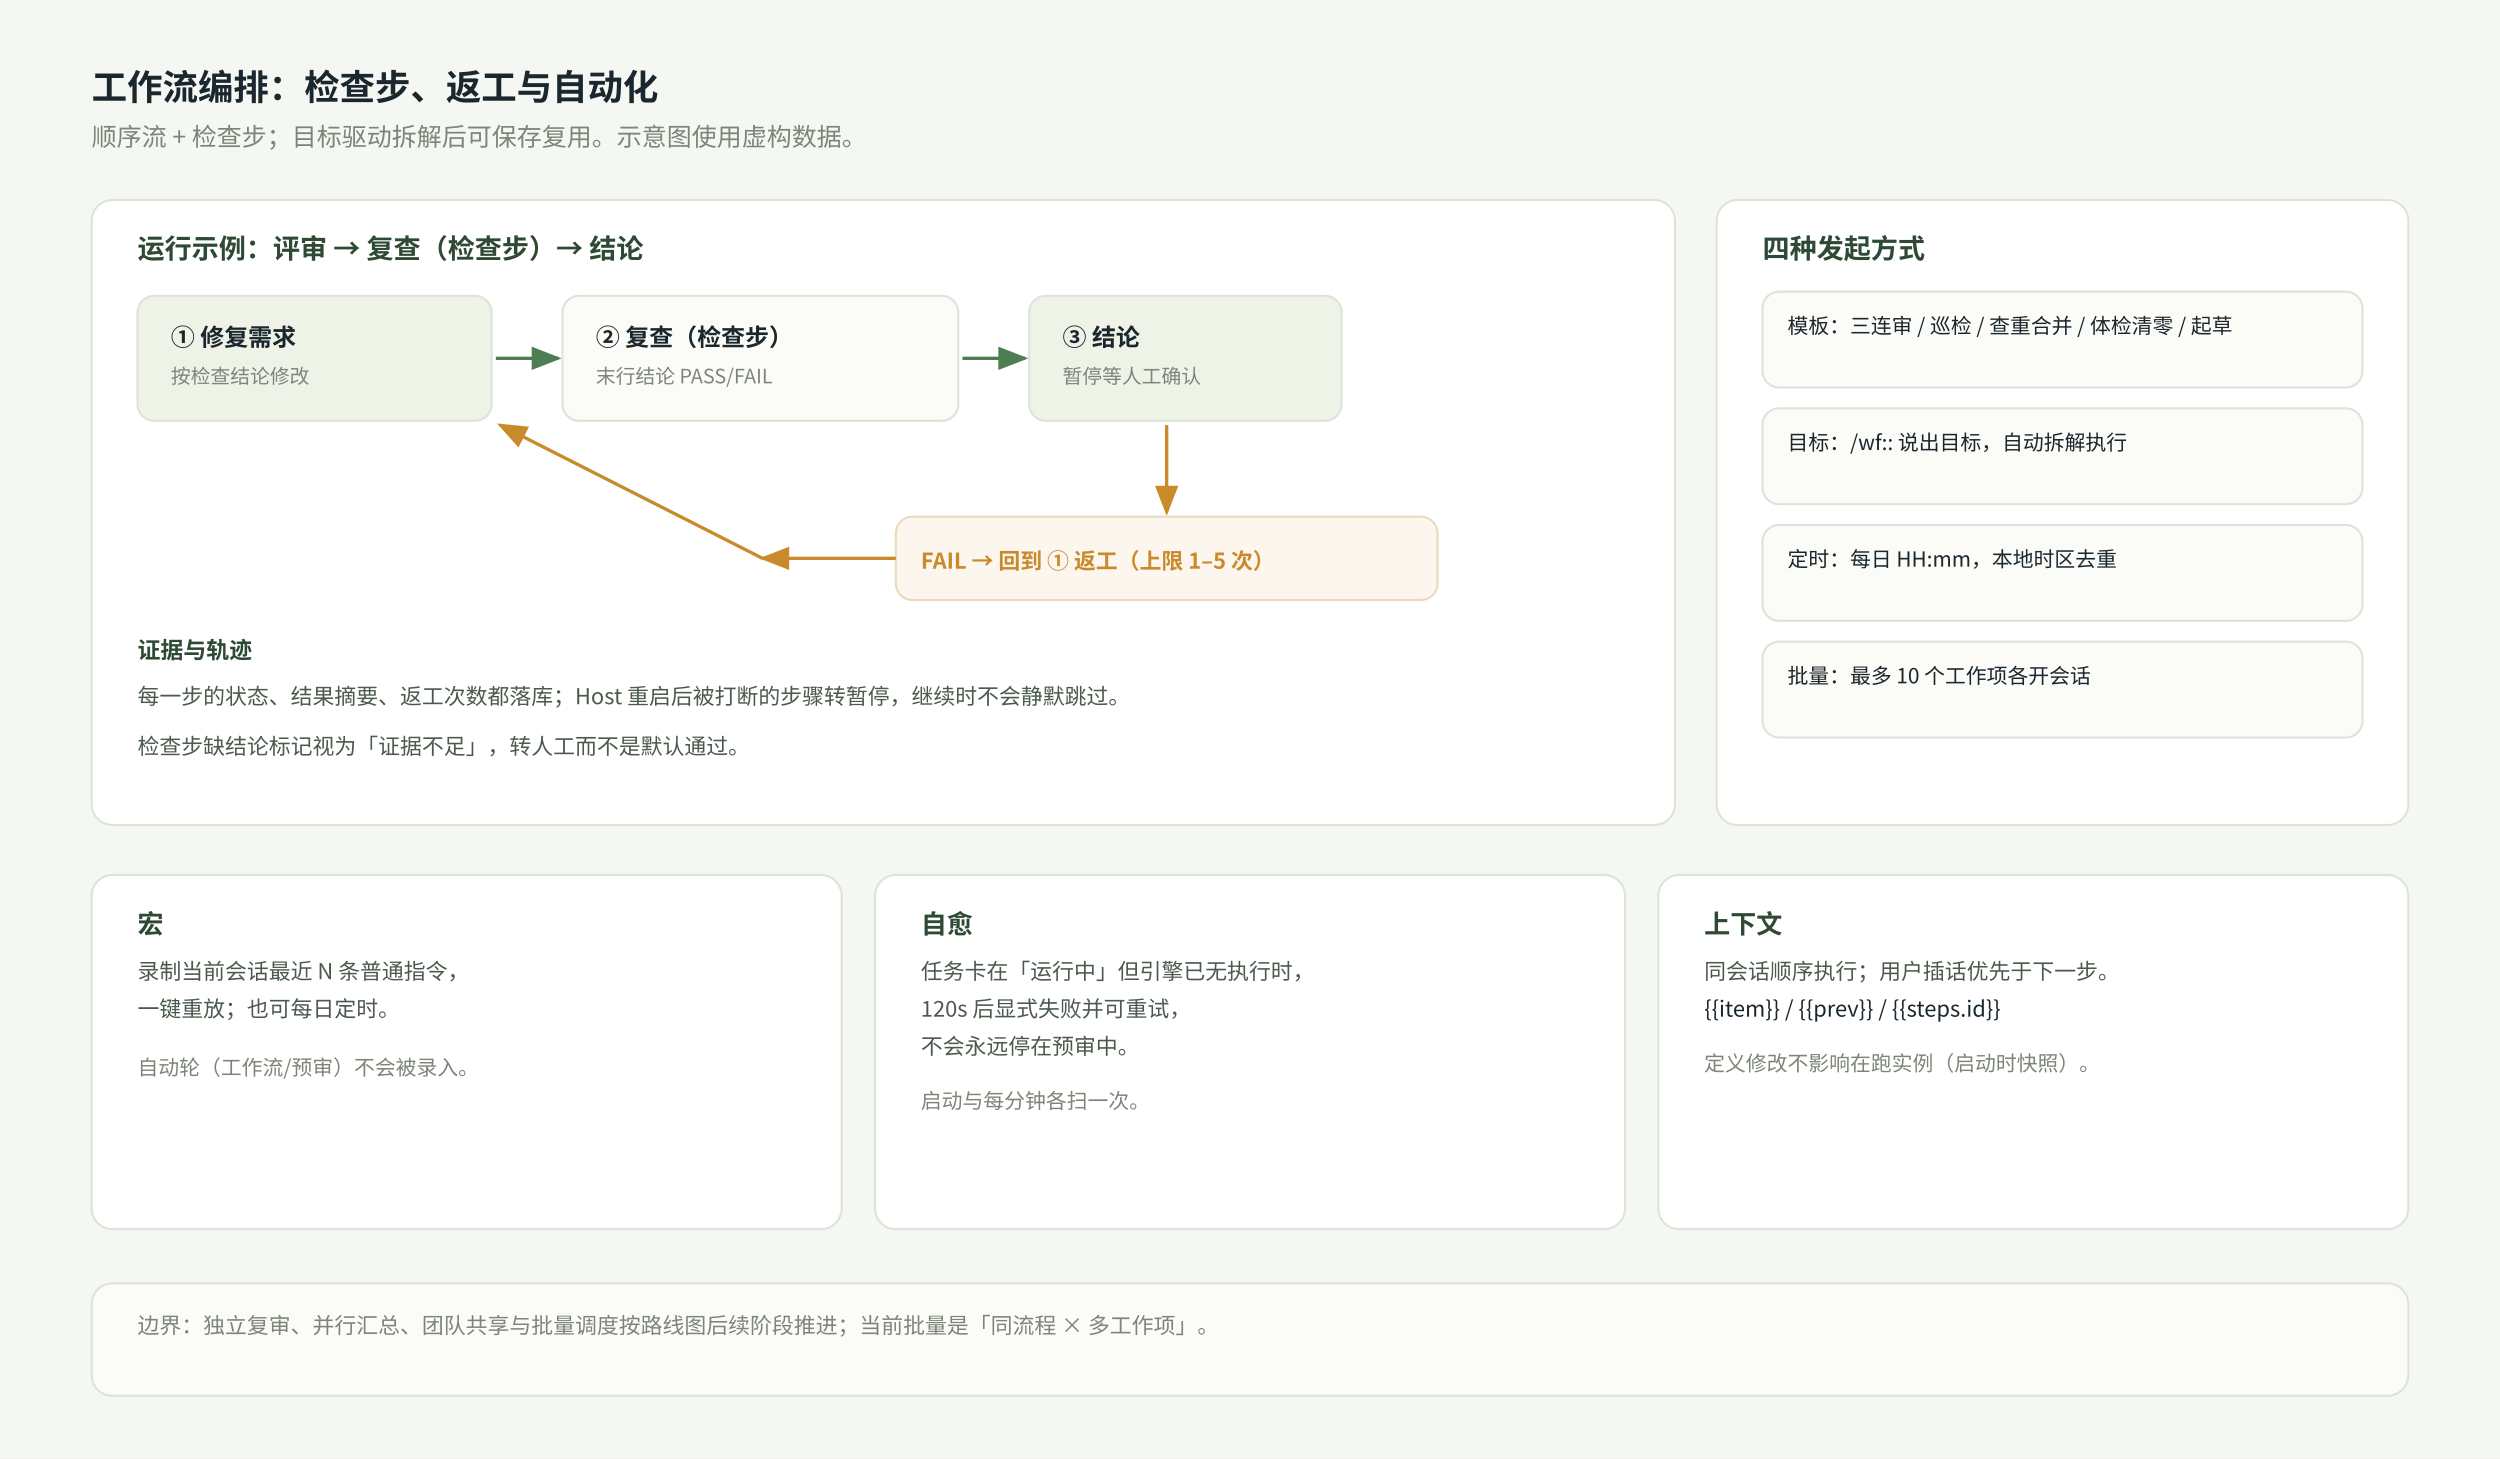
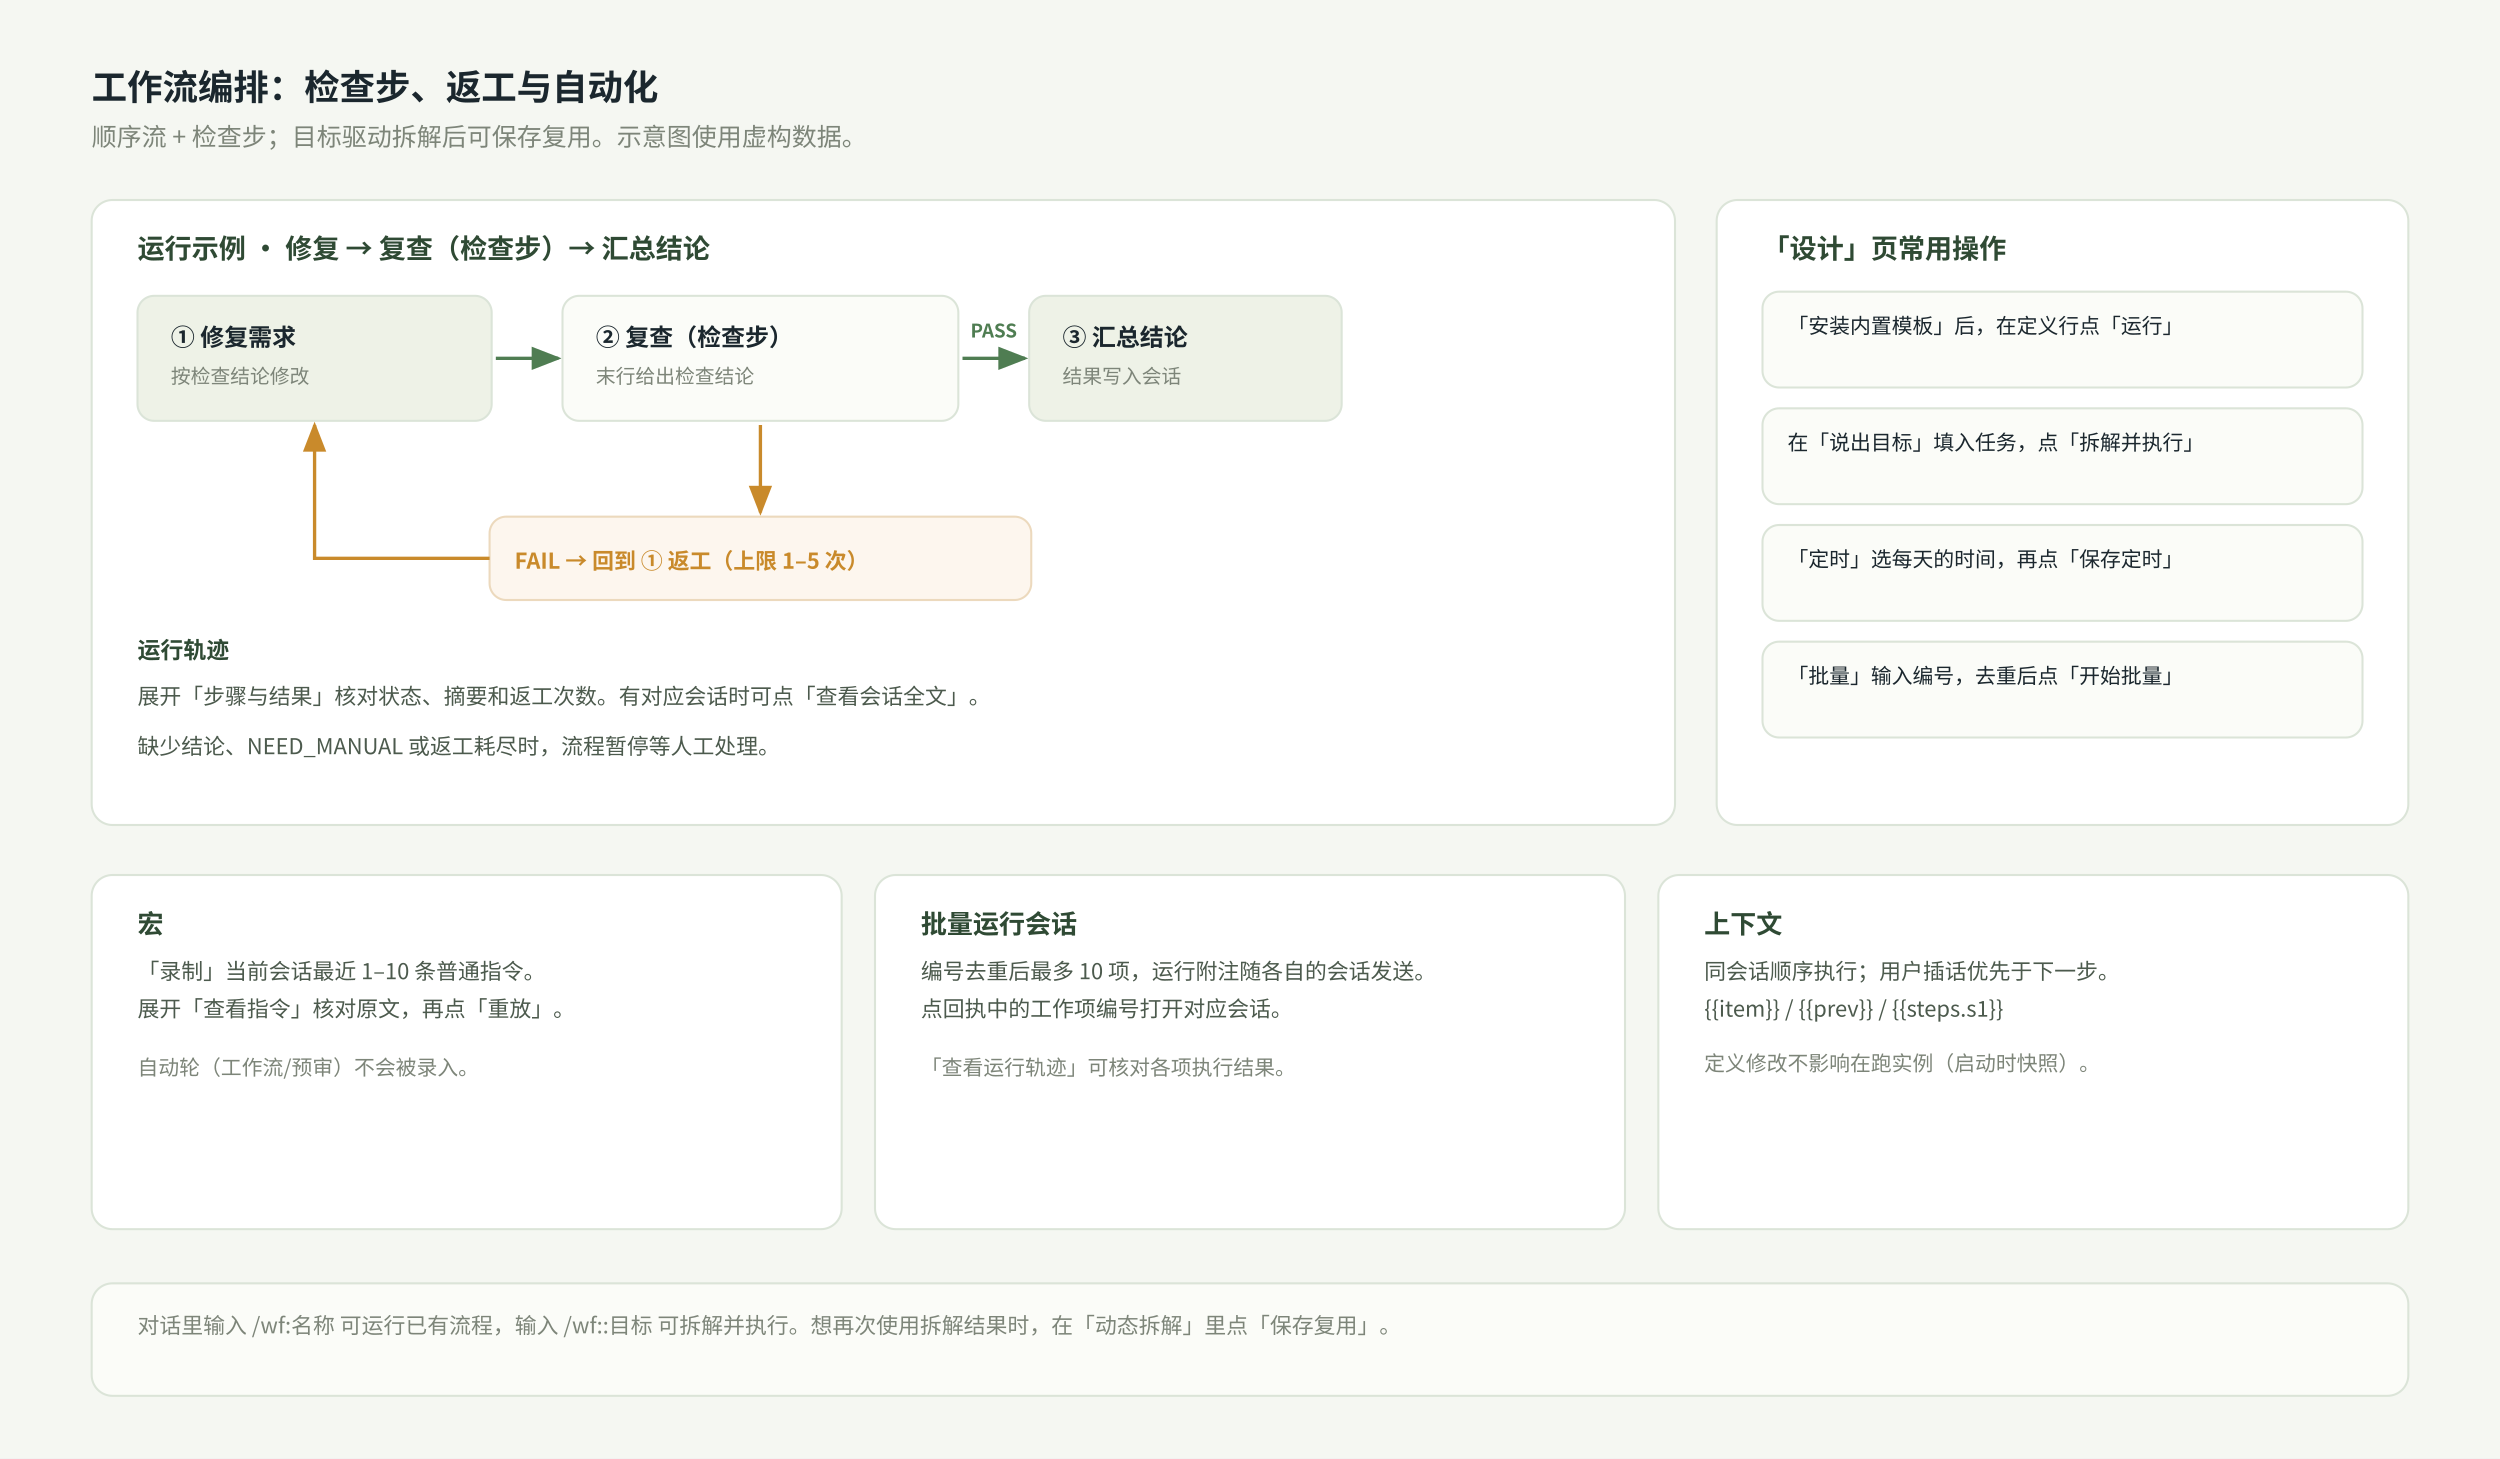
<svg xmlns="http://www.w3.org/2000/svg" width="1200" height="700" viewBox="0 0 1200 700" role="img" aria-label="工作流编排：检查步、返工与自动化">
  <defs>
    <style>
.t{font-family:Microsoft YaHei, Noto Sans CJK SC, sans-serif;fill:#1b272e}
.sub{font-family:Microsoft YaHei, Noto Sans CJK SC, sans-serif;fill:#7d8579;font-size:12px}
.h{font-size:17px;font-weight:700}
.card{fill:#ffffff;stroke:#dbe4d8;stroke-width:1}
.mono{font-family:Consolas,'Microsoft YaHei UI',monospace}
</style>
    <marker id="arrow" markerWidth="9" markerHeight="7" refX="8" refY="3.5" orient="auto">
      <path d="M0 0 L9 3.5 L0 7" fill="#4f7d52" />
    </marker>
    <marker id="arrow-warn" markerWidth="9" markerHeight="7" refX="8" refY="3.5" orient="auto">
      <path d="M0 0 L9 3.5 L0 7" fill="#c98a2b" />
    </marker>
  </defs>
  <rect width="1200" height="700" fill="#f5f7f2" />
  <text x="44" y="48" class="t h">工作流编排：检查步、返工与自动化</text>
  <text x="44" y="70" class="sub">顺序流 + 检查步；目标驱动拆解后可保存复用。示意图使用虚构数据。</text>
  <rect x="44" y="96" width="760" height="300" rx="10" fill="#ffffff" stroke="#dbe4d8" />
-   <text x="66" y="124" font-family="Microsoft YaHei, Noto Sans CJK SC, sans-serif" font-size="13" fill="#2f4a34" font-weight="700" text-anchor="start">运行示例：评审 → 复查（检查步）→ 结论</text>
+   <text x="66" y="124" font-family="Microsoft YaHei, Noto Sans CJK SC, sans-serif" font-size="13" fill="#2f4a34" font-weight="700" text-anchor="start">运行示例 · 修复 → 复查（检查步）→ 汇总结论</text>
  <rect x="66" y="142" width="170" height="60" rx="8" fill="#eef2e7" stroke="#dbe4d8" />
  <text x="82" y="166" font-family="Microsoft YaHei, Noto Sans CJK SC, sans-serif" font-size="11.5" fill="#1b272e" font-weight="600" text-anchor="start">① 修复需求</text>
  <text x="82" y="184" font-family="Microsoft YaHei, Noto Sans CJK SC, sans-serif" font-size="9.5" fill="#7d8579" font-weight="400" text-anchor="start">按检查结论修改</text>
  <path d="M238 172 L268 172" stroke="#4f7d52" stroke-width="1.6" fill="none" marker-end="url(#arrow)" />
  <rect x="270" y="142" width="190" height="60" rx="8" fill="#fbfcf8" stroke="#dbe4d8" />
  <text x="286" y="166" font-family="Microsoft YaHei, Noto Sans CJK SC, sans-serif" font-size="11.5" fill="#1b272e" font-weight="600" text-anchor="start">② 复查（检查步）</text>
-   <text x="286" y="184" font-family="Microsoft YaHei, Noto Sans CJK SC, sans-serif" font-size="9.5" fill="#7d8579" font-weight="400" text-anchor="start">末行结论 PASS/FAIL</text>
+   <text x="286" y="184" font-family="Microsoft YaHei, Noto Sans CJK SC, sans-serif" font-size="9.5" fill="#7d8579" font-weight="400" text-anchor="start">末行给出检查结论</text>
+   <text x="477" y="162" font-family="Microsoft YaHei, Noto Sans CJK SC, sans-serif" font-size="9" fill="#4f7d52" font-weight="600" text-anchor="middle">PASS</text>
  <path d="M462 172 L492 172" stroke="#4f7d52" stroke-width="1.6" fill="none" marker-end="url(#arrow)" />
  <rect x="494" y="142" width="150" height="60" rx="8" fill="#eef2e7" stroke="#dbe4d8" />
-   <text x="510" y="166" font-family="Microsoft YaHei, Noto Sans CJK SC, sans-serif" font-size="11.5" fill="#1b272e" font-weight="600" text-anchor="start">③ 结论</text>
-   <text x="510" y="184" font-family="Microsoft YaHei, Noto Sans CJK SC, sans-serif" font-size="9.5" fill="#7d8579" font-weight="400" text-anchor="start">暂停等人工确认</text>
-   <path d="M560 204 L560 246" stroke="#c98a2b" stroke-width="1.6" fill="none" marker-end="url(#arrow-warn)" />
-   <rect x="430" y="248" width="260" height="40" rx="8" fill="#fdf6ee" stroke="#ecd9bd" />
-   <text x="442" y="273" font-family="Microsoft YaHei, Noto Sans CJK SC, sans-serif" font-size="10.5" fill="#c98a2b" font-weight="600" text-anchor="start">FAIL → 回到 ① 返工（上限 1–5 次）</text>
-   <path d="M430 268 L366 268" stroke="#c98a2b" stroke-width="1.6" fill="none" marker-end="url(#arrow-warn)" />
-   <path d="M366 268 L240 204" stroke="#c98a2b" stroke-width="1.6" fill="none" marker-end="url(#arrow-warn)" />
-   <text x="66" y="316" font-family="Microsoft YaHei, Noto Sans CJK SC, sans-serif" font-size="11" fill="#2f4a34" font-weight="700" text-anchor="start">证据与轨迹</text>
-   <text x="66" y="338" font-family="Microsoft YaHei, Noto Sans CJK SC, sans-serif" font-size="10.5" fill="#4c5a4d" font-weight="400" text-anchor="start">每一步的状态、结果摘要、返工次数都落库；Host 重启后被打断的步骤转暂停，继续时不会静默跳过。</text>
-   <text x="66" y="362" font-family="Microsoft YaHei, Noto Sans CJK SC, sans-serif" font-size="10.5" fill="#4c5a4d" font-weight="400" text-anchor="start">检查步缺结论标记视为「证据不足」，转人工而不是默认通过。</text>
+   <text x="510" y="166" font-family="Microsoft YaHei, Noto Sans CJK SC, sans-serif" font-size="11.5" fill="#1b272e" font-weight="600" text-anchor="start">③ 汇总结论</text>
+   <text x="510" y="184" font-family="Microsoft YaHei, Noto Sans CJK SC, sans-serif" font-size="9.5" fill="#7d8579" font-weight="400" text-anchor="start">结果写入会话</text>
+   <path d="M365 204 L365 246" stroke="#c98a2b" stroke-width="1.6" fill="none" marker-end="url(#arrow-warn)" />
+   <rect x="235" y="248" width="260" height="40" rx="8" fill="#fdf6ee" stroke="#ecd9bd" />
+   <text x="247" y="273" font-family="Microsoft YaHei, Noto Sans CJK SC, sans-serif" font-size="10.5" fill="#c98a2b" font-weight="600" text-anchor="start">FAIL → 回到 ① 返工（上限 1–5 次）</text>
+   <path d="M235 268 H151 V204" stroke="#c98a2b" stroke-width="1.6" fill="none" marker-end="url(#arrow-warn)" />
+   <text x="66" y="316" font-family="Microsoft YaHei, Noto Sans CJK SC, sans-serif" font-size="11" fill="#2f4a34" font-weight="700" text-anchor="start">运行轨迹</text>
+   <text x="66" y="338" font-family="Microsoft YaHei, Noto Sans CJK SC, sans-serif" font-size="10.5" fill="#4c5a4d" font-weight="400" text-anchor="start">展开「步骤与结果」核对状态、摘要和返工次数。有对应会话时可点「查看会话全文」。</text>
+   <text x="66" y="362" font-family="Microsoft YaHei, Noto Sans CJK SC, sans-serif" font-size="10.5" fill="#4c5a4d" font-weight="400" text-anchor="start">缺少结论、NEED_MANUAL 或返工耗尽时，流程暂停等人工处理。</text>
  <rect x="824" y="96" width="332" height="300" rx="10" fill="#ffffff" stroke="#dbe4d8" />
-   <text x="846" y="124" font-family="Microsoft YaHei, Noto Sans CJK SC, sans-serif" font-size="13" fill="#2f4a34" font-weight="700" text-anchor="start">四种发起方式</text>
+   <text x="846" y="124" font-family="Microsoft YaHei, Noto Sans CJK SC, sans-serif" font-size="13" fill="#2f4a34" font-weight="700" text-anchor="start">「设计」页常用操作</text>
  <rect x="846" y="140" width="288" height="46" rx="8" fill="#fbfcf8" stroke="#dbe4d8" />
-   <text x="858" y="160" font-family="Microsoft YaHei, Noto Sans CJK SC, sans-serif" font-size="10" fill="#1b272e" font-weight="500" text-anchor="start">模板：三连审 / 巡检 / 查重合并 / 体检清零 / 起草</text>
+   <text x="858" y="160" font-family="Microsoft YaHei, Noto Sans CJK SC, sans-serif" font-size="10" fill="#1b272e" font-weight="500" text-anchor="start">「安装内置模板」后，在定义行点「运行」</text>
  <rect x="846" y="196" width="288" height="46" rx="8" fill="#fbfcf8" stroke="#dbe4d8" />
-   <text x="858" y="216" font-family="Microsoft YaHei, Noto Sans CJK SC, sans-serif" font-size="10" fill="#1b272e" font-weight="500" text-anchor="start">目标：/wf:: 说出目标，自动拆解执行</text>
+   <text x="858" y="216" font-family="Microsoft YaHei, Noto Sans CJK SC, sans-serif" font-size="10" fill="#1b272e" font-weight="500" text-anchor="start">在「说出目标」填入任务，点「拆解并执行」</text>
  <rect x="846" y="252" width="288" height="46" rx="8" fill="#fbfcf8" stroke="#dbe4d8" />
-   <text x="858" y="272" font-family="Microsoft YaHei, Noto Sans CJK SC, sans-serif" font-size="10" fill="#1b272e" font-weight="500" text-anchor="start">定时：每日 HH:mm，本地时区去重</text>
+   <text x="858" y="272" font-family="Microsoft YaHei, Noto Sans CJK SC, sans-serif" font-size="10" fill="#1b272e" font-weight="500" text-anchor="start">「定时」选每天的时间，再点「保存定时」</text>
  <rect x="846" y="308" width="288" height="46" rx="8" fill="#fbfcf8" stroke="#dbe4d8" />
-   <text x="858" y="328" font-family="Microsoft YaHei, Noto Sans CJK SC, sans-serif" font-size="10" fill="#1b272e" font-weight="500" text-anchor="start">批量：最多 10 个工作项各开会话</text>
+   <text x="858" y="328" font-family="Microsoft YaHei, Noto Sans CJK SC, sans-serif" font-size="10" fill="#1b272e" font-weight="500" text-anchor="start">「批量」输入编号，去重后点「开始批量」</text>
  <rect x="44" y="420" width="360" height="170" rx="10" fill="#ffffff" stroke="#dbe4d8" />
  <text x="66" y="448" font-family="Microsoft YaHei, Noto Sans CJK SC, sans-serif" font-size="12.5" fill="#2f4a34" font-weight="700" text-anchor="start">宏</text>
-   <text x="66" y="470" font-family="Microsoft YaHei, Noto Sans CJK SC, sans-serif" font-size="10.5" fill="#4c5a4d" font-weight="400" text-anchor="start">录制当前会话最近 N 条普通指令，</text>
-   <text x="66" y="488" font-family="Microsoft YaHei, Noto Sans CJK SC, sans-serif" font-size="10.5" fill="#4c5a4d" font-weight="400" text-anchor="start">一键重放；也可每日定时。</text>
+   <text x="66" y="470" font-family="Microsoft YaHei, Noto Sans CJK SC, sans-serif" font-size="10.5" fill="#4c5a4d" font-weight="400" text-anchor="start">「录制」当前会话最近 1–10 条普通指令。</text>
+   <text x="66" y="488" font-family="Microsoft YaHei, Noto Sans CJK SC, sans-serif" font-size="10.5" fill="#4c5a4d" font-weight="400" text-anchor="start">展开「查看指令」核对原文，再点「重放」。</text>
  <text x="66" y="516" font-family="Microsoft YaHei, Noto Sans CJK SC, sans-serif" font-size="10" fill="#7d8579" font-weight="400" text-anchor="start">自动轮（工作流/预审）不会被录入。</text>
  <rect x="420" y="420" width="360" height="170" rx="10" fill="#ffffff" stroke="#dbe4d8" />
-   <text x="442" y="448" font-family="Microsoft YaHei, Noto Sans CJK SC, sans-serif" font-size="12.5" fill="#2f4a34" font-weight="700" text-anchor="start">自愈</text>
-   <text x="442" y="470" font-family="Microsoft YaHei, Noto Sans CJK SC, sans-serif" font-size="10.5" fill="#4c5a4d" font-weight="400" text-anchor="start">任务卡在「运行中」但引擎已无执行时，</text>
-   <text x="442" y="488" font-family="Microsoft YaHei, Noto Sans CJK SC, sans-serif" font-size="10.5" fill="#4c5a4d" font-weight="400" text-anchor="start">120s 后显式失败并可重试，</text>
-   <text x="442" y="506" font-family="Microsoft YaHei, Noto Sans CJK SC, sans-serif" font-size="10.5" fill="#4c5a4d" font-weight="400" text-anchor="start">不会永远停在预审中。</text>
-   <text x="442" y="532" font-family="Microsoft YaHei, Noto Sans CJK SC, sans-serif" font-size="10" fill="#7d8579" font-weight="400" text-anchor="start">启动与每分钟各扫一次。</text>
+   <text x="442" y="448" font-family="Microsoft YaHei, Noto Sans CJK SC, sans-serif" font-size="12.5" fill="#2f4a34" font-weight="700" text-anchor="start">批量运行会话</text>
+   <text x="442" y="470" font-family="Microsoft YaHei, Noto Sans CJK SC, sans-serif" font-size="10.5" fill="#4c5a4d" font-weight="400" text-anchor="start">编号去重后最多 10 项，运行附注随各自的会话发送。</text>
+   <text x="442" y="488" font-family="Microsoft YaHei, Noto Sans CJK SC, sans-serif" font-size="10.5" fill="#4c5a4d" font-weight="400" text-anchor="start">点回执中的工作项编号打开对应会话。</text>
+   <text x="442" y="516" font-family="Microsoft YaHei, Noto Sans CJK SC, sans-serif" font-size="10" fill="#7d8579" font-weight="400" text-anchor="start">「查看运行轨迹」可核对各项执行结果。</text>
  <rect x="796" y="420" width="360" height="170" rx="10" fill="#ffffff" stroke="#dbe4d8" />
  <text x="818" y="448" font-family="Microsoft YaHei, Noto Sans CJK SC, sans-serif" font-size="12.5" fill="#2f4a34" font-weight="700" text-anchor="start">上下文</text>
  <text x="818" y="470" font-family="Microsoft YaHei, Noto Sans CJK SC, sans-serif" font-size="10.5" fill="#4c5a4d" font-weight="400" text-anchor="start">同会话顺序执行；用户插话优先于下一步。</text>
-   <text x="818" y="488" font-family="Microsoft YaHei, Noto Sans CJK SC, sans-serif" font-size="10.5" fill="#1b272e" font-weight="400" text-anchor="start">{{item}} / {{prev}} / {{steps.id}}</text>
+   <text x="818" y="488" font-family="Microsoft YaHei, Noto Sans CJK SC, sans-serif" font-size="10.5" fill="#4c5a4d" font-weight="400" text-anchor="start">{{item}} / {{prev}} / {{steps.s1}}</text>
  <text x="818" y="514" font-family="Microsoft YaHei, Noto Sans CJK SC, sans-serif" font-size="10" fill="#7d8579" font-weight="400" text-anchor="start">定义修改不影响在跑实例（启动时快照）。</text>
  <rect x="44" y="616" width="1112" height="54" rx="10" fill="#fbfcf8" stroke="#dbe4d8" />
-   <text x="66" y="640" font-family="Microsoft YaHei, Noto Sans CJK SC, sans-serif" font-size="10.5" fill="#7d8579" font-weight="400" text-anchor="start">边界：独立复审、并行汇总、团队共享与批量调度按路线图后续阶段推进；当前批量是「同流程 × 多工作项」。</text>
+   <text x="66" y="640" font-family="Microsoft YaHei, Noto Sans CJK SC, sans-serif" font-size="10.5" fill="#7d8579" font-weight="400" text-anchor="start">对话里输入 /wf:名称 可运行已有流程，输入 /wf::目标 可拆解并执行。想再次使用拆解结果时，在「动态拆解」里点「保存复用」。</text>
</svg>
